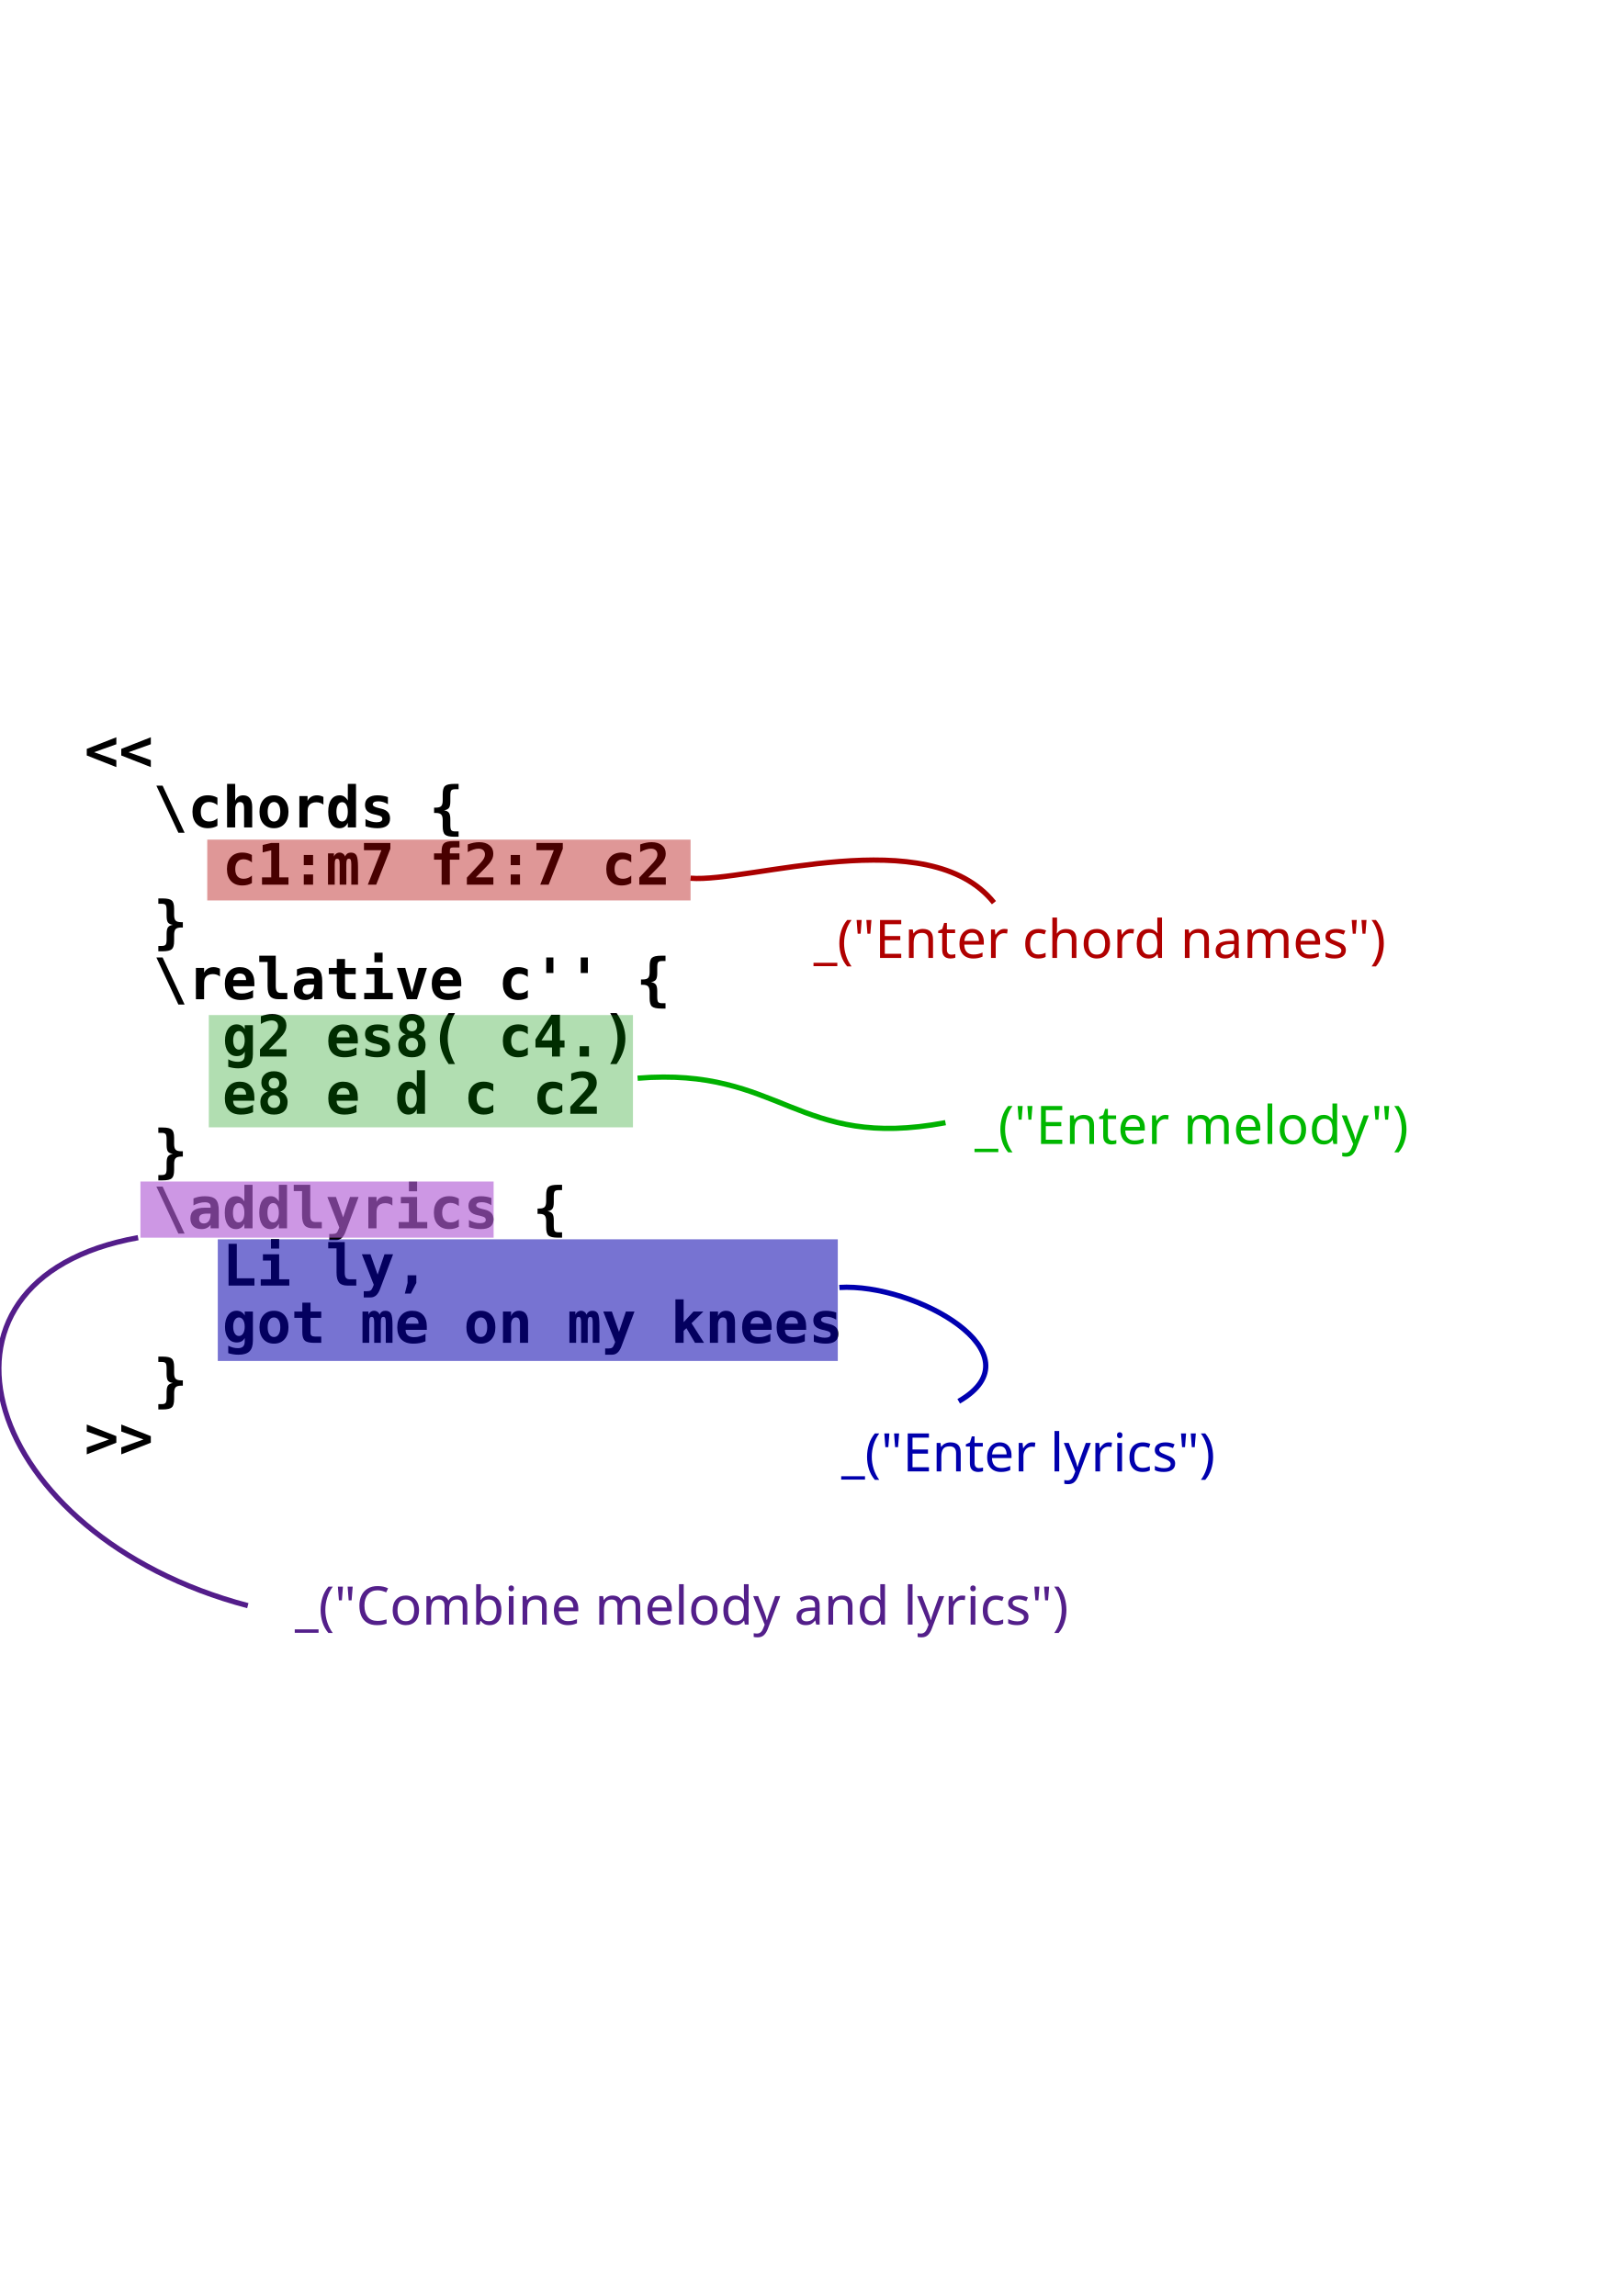
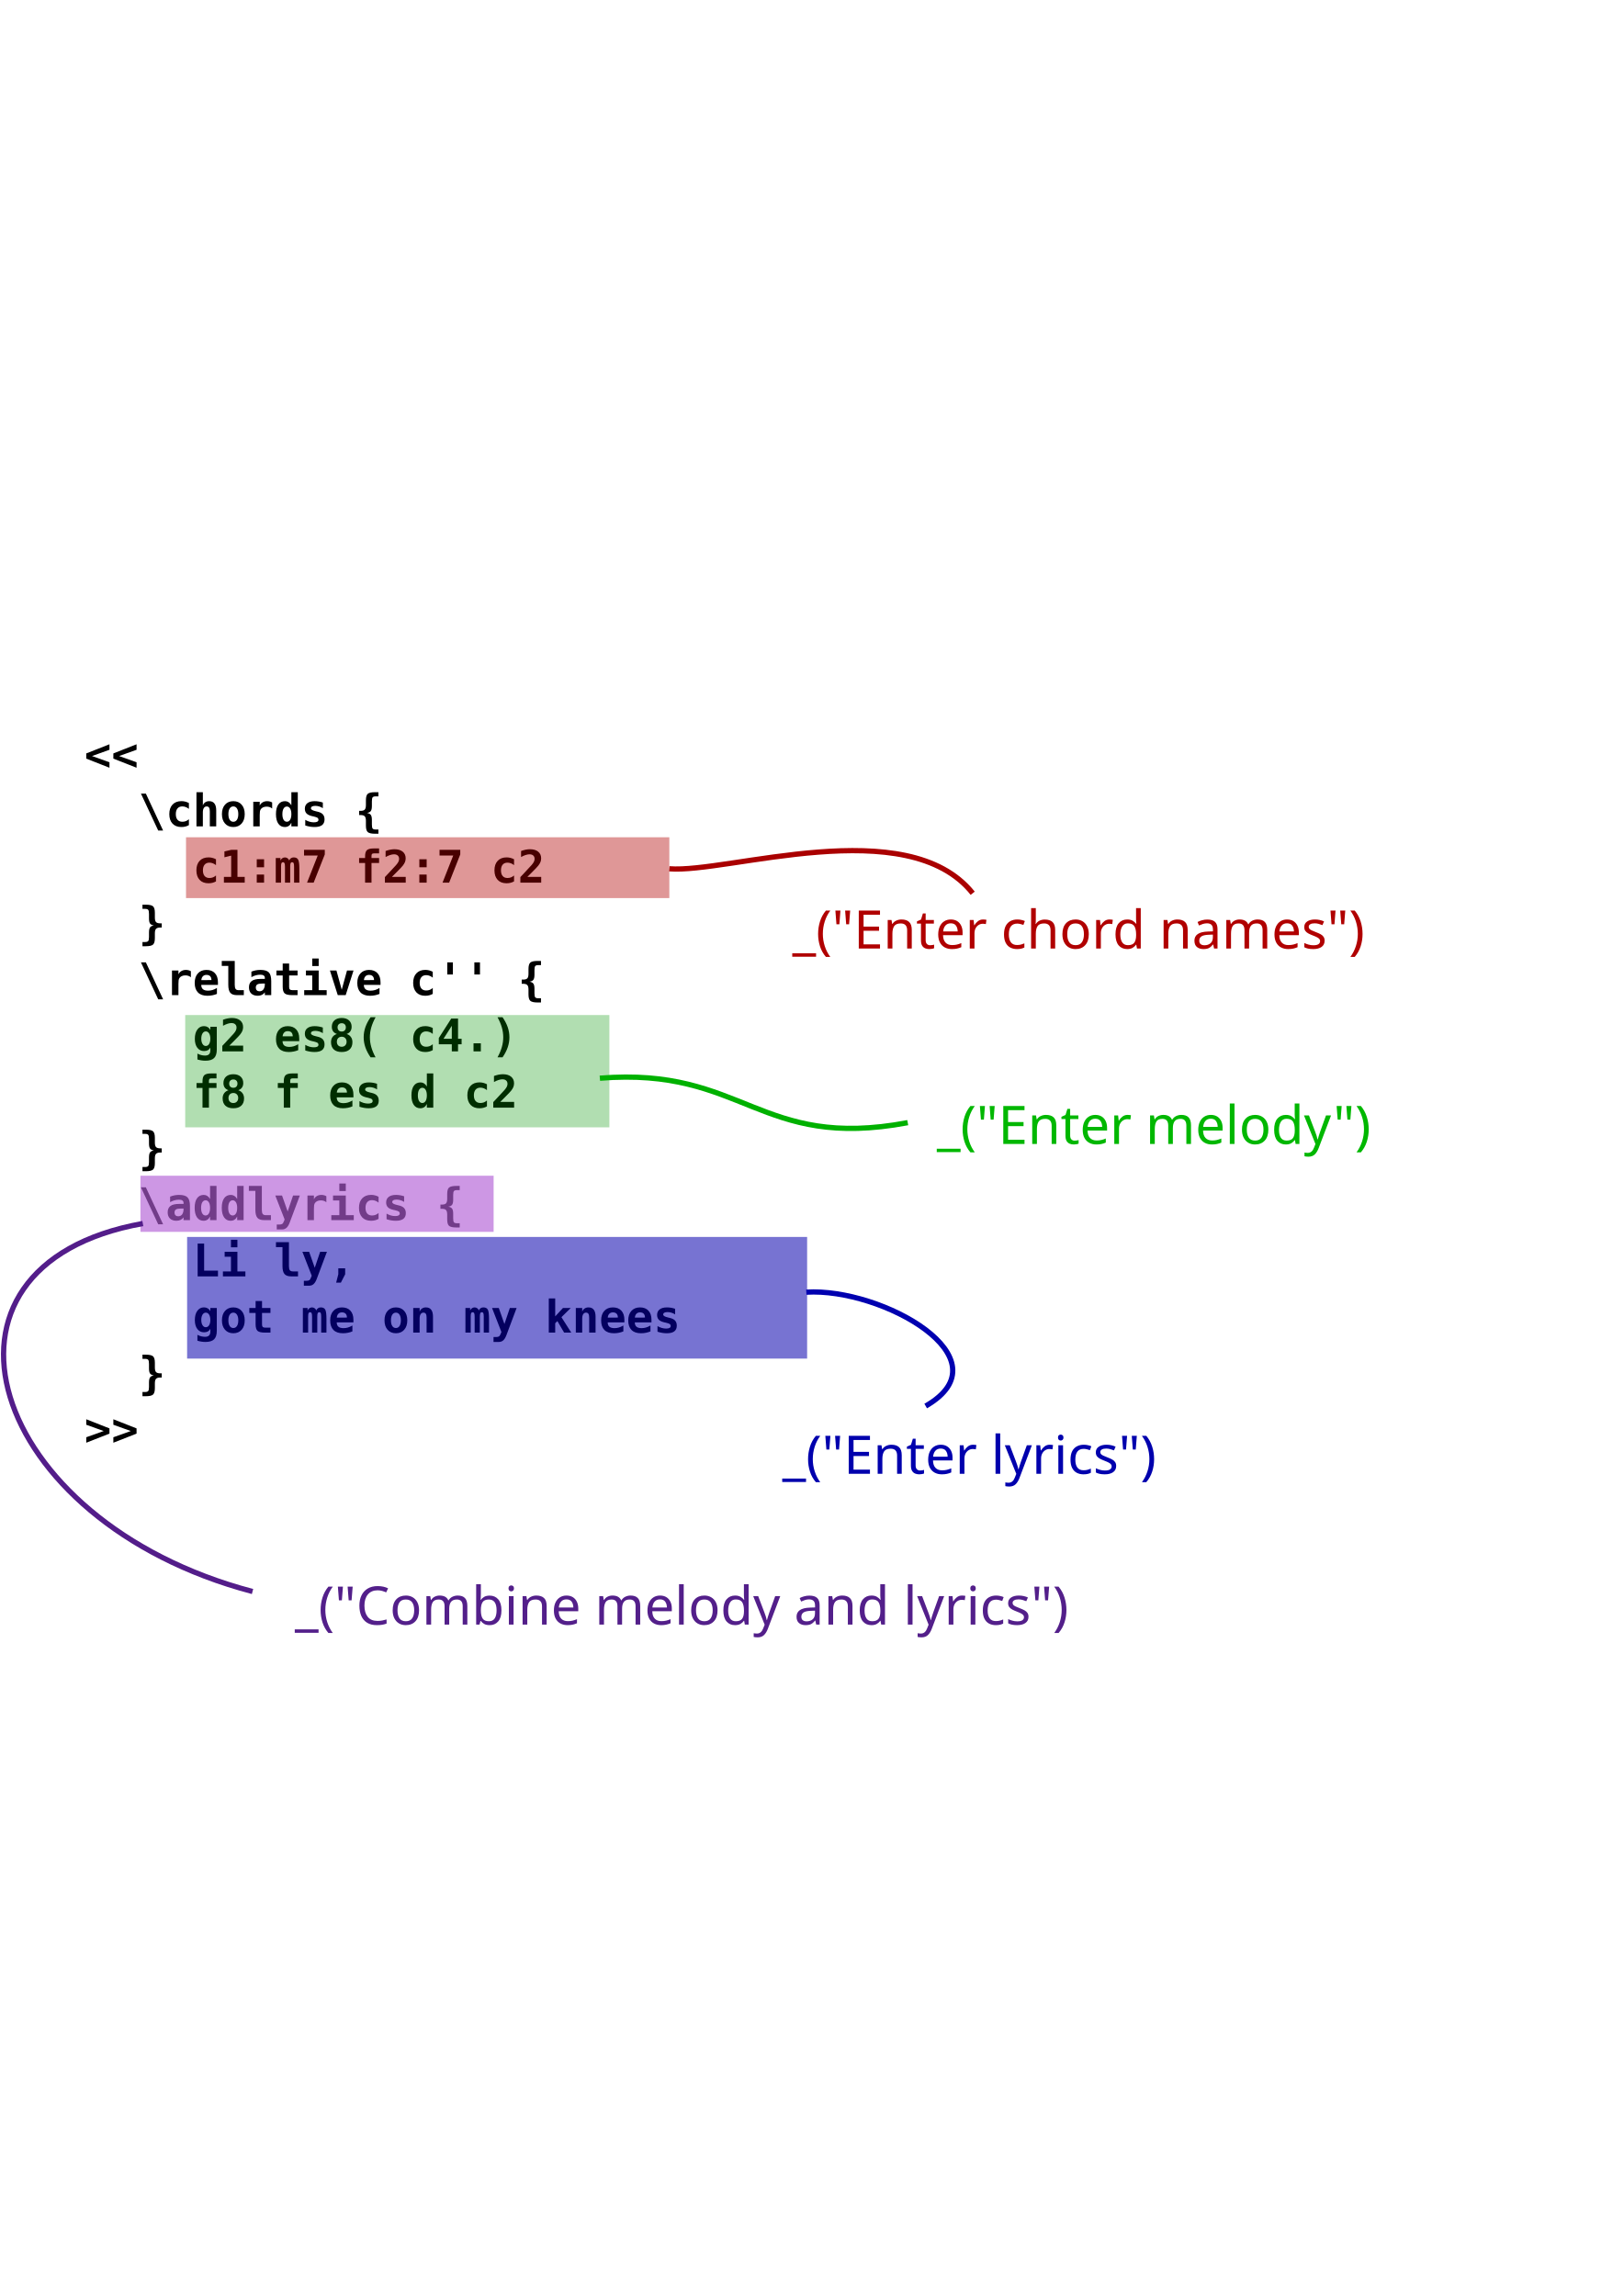
<svg xmlns="http://www.w3.org/2000/svg" id="svg548" width="210mm" height="297mm">
  <defs id="defs550" />
-   <text xml:space="preserve" style="fill:black;stroke:none;font-family:Luxi Mono;font-style:normal;font-weight:bold;font-size:28;fill-opacity:1;stroke-opacity:1;stroke-width:1pt;stroke-linejoin:miter;stroke-linecap:butt;text-anchor:start;writing-mode:lr;font-stretch:normal;font-variant:normal;" x="41.21" y="376.52" id="text551">
-     <tspan x="41.21" y="376.52" id="tspan975">&lt;&lt;</tspan>
-     <tspan x="41.21" y="404.52" id="tspan977">  \chords {</tspan>
-     <tspan x="41.21" y="432.52" id="tspan979">    c1:m7 f2:7 c2</tspan>
-     <tspan x="41.21" y="460.52" id="tspan981">  }</tspan>
-     <tspan x="41.21" y="488.52" id="tspan983">  \relative c'' {</tspan>
-     <tspan x="41.21" y="516.52" id="tspan985">    g2 es8( c4.)</tspan>
-     <tspan x="41.21" y="544.52" id="tspan987">    e8 e d c c2</tspan>
-     <tspan x="41.21" y="572.52" id="tspan989">  }</tspan>
-     <tspan x="41.21" y="600.52" id="tspan991">  \addlyrics {</tspan>
-     <tspan x="41.21" y="628.52" id="tspan993">    Li ly,</tspan>
-     <tspan x="41.21" y="656.52" id="tspan995">    got me on my knees</tspan>
-     <tspan x="41.21" y="684.52" id="tspan997">  }</tspan>
-     <tspan x="41.21" y="712.52" id="tspan999">&gt;&gt;</tspan>
-     <tspan x="41.21" y="740.52" id="tspan1001" />
-     <tspan x="41.21" y="768.52" id="tspan1003">    </tspan>
-     <tspan x="41.21" y="796.52" id="tspan1005" />
-     <tspan x="41.21" y="824.52" id="tspan1007" />
-     <tspan x="41.21" y="852.52" id="tspan1009" />
-     <tspan x="41.21" y="880.52" id="tspan1011">  </tspan>
+   <text xml:space="preserve" style="fill:black;stroke:none;font-family:Luxi Mono;font-style:normal;font-weight:bold;font-size:22;fill-opacity:1;stroke-opacity:1;stroke-width:1pt;stroke-linejoin:miter;stroke-linecap:butt;text-anchor:start;writing-mode:lr;font-stretch:normal;font-variant:normal;text-align:start;line-height:125%" x="41.21" y="376.52" id="text551">
+     <tspan id="tspan1338" x="41.21" y="376.52">&lt;&lt;</tspan>
+     <tspan id="tspan1340" x="41.21" y="404.02">  \chords {</tspan>
+     <tspan id="tspan1342" x="41.21" y="431.52">    c1:m7 f2:7 c2</tspan>
+     <tspan id="tspan1344" x="41.21" y="459.02">  }</tspan>
+     <tspan id="tspan1346" x="41.21" y="486.52">  \relative c'' {</tspan>
+     <tspan id="tspan1348" x="41.21" y="514.02">    g2 es8( c4.)</tspan>
+     <tspan id="tspan1350" x="41.21" y="541.52">    f8 f es d c2</tspan>
+     <tspan id="tspan1352" x="41.21" y="569.02">  }</tspan>
+     <tspan id="tspan1354" x="41.21" y="596.52">  \addlyrics {</tspan>
+     <tspan id="tspan1356" x="41.21" y="624.02">    Li ly,</tspan>
+     <tspan id="tspan1358" x="41.21" y="651.52">    got me on my knees</tspan>
+     <tspan id="tspan1360" x="41.21" y="679.02">  }</tspan>
+     <tspan id="tspan1362" x="41.21" y="706.52">&gt;&gt;</tspan>
+     <tspan id="tspan1364" x="41.21" y="734.02" />
+     <tspan id="tspan1366" x="41.21" y="761.52">    </tspan>
+     <tspan id="tspan1368" x="41.21" y="789.02" />
+     <tspan id="tspan1370" x="41.21" y="816.52" />
+     <tspan id="tspan1372" x="41.21" y="844.02" />
+     <tspan id="tspan1374" x="41.21" y="871.52">  </tspan>
  </text>
-   <rect style="font-size:12;fill:#0900ad;fill-opacity:0.547;fill-rule:evenodd;stroke:none;stroke-width:0.983pt;" id="rect663" width="303.077" height="59.472" x="106.454" y="605.898" />
-   <rect style="font-size:12;fill:#b00000;fill-opacity:0.409;fill-rule:evenodd;stroke:none;stroke-width:0.973pt;" id="rect664" width="236.256" height="29.736" x="101.309" y="410.495" />
-   <rect style="font-size:12;fill:#009400;fill-opacity:0.307;fill-rule:evenodd;stroke:none;stroke-width:0.947pt;" id="rect665" width="207.342" height="54.897" x="102.064" y="496.258" />
-   <path style="fill:none;fill-opacity:1;fill-rule:evenodd;stroke:#0000b0;stroke-width:2.567;stroke-linecap:butt;stroke-linejoin:miter;stroke-opacity:1;" d="M 410.294,629.441 C 447.13,627.154 509.106,661.865 468.643,685.106" id="path666" />
-   <path style="fill:none;fill-opacity:1;fill-rule:evenodd;stroke:#00b100;stroke-width:2.567;stroke-linecap:butt;stroke-linejoin:miter;stroke-opacity:1;" d="M 311.678,527.137 C 382.1,521.419 389.482,562.593 462.176,548.868" id="path667" />
-   <path style="fill:none;fill-opacity:1;fill-rule:evenodd;stroke:#aa0000;stroke-width:2.567;stroke-linecap:butt;stroke-linejoin:miter;stroke-opacity:1;" d="M 337.565,429.366 C 365.961,431.653 453.945,401.326 485.859,441.321" id="path668" />
-   <text style="font-size:26;font-style:normal;font-weight:normal;fill:#b00000;fill-opacity:1;stroke:none;stroke-width:1pt;stroke-linecap:butt;stroke-linejoin:miter;stroke-opacity:1;font-family:Bitstream Charter;text-anchor:start;writing-mode:lr;" x="397.702" y="468.355" id="text669">
-     <tspan x="397.702" y="468.355" id="tspan672">
- _("Enter chord names")</tspan>
+   <rect style="font-size:12px;fill:#0900ad;fill-opacity:0.547;fill-rule:evenodd;stroke:none;stroke-width:0.983pt" id="rect663" width="303.077" height="59.472" x="91.462" y="604.744" />
+   <rect style="font-size:12px;fill:#b00000;fill-opacity:0.409;fill-rule:evenodd;stroke:none;stroke-width:0.973pt" id="rect664" width="236.256" height="29.736" x="90.929" y="409.341" />
+   <rect style="font-size:12px;fill:#009400;fill-opacity:0.307;fill-rule:evenodd;stroke:none;stroke-width:0.947pt" id="rect665" width="207.342" height="54.897" x="90.531" y="496.258" />
+   <path style="fill:none;fill-opacity:1;fill-rule:evenodd;stroke:#0000b0;stroke-width:2.567;stroke-linecap:butt;stroke-linejoin:miter;stroke-opacity:1" d="M 394.148,631.748 C 430.984,629.461 492.96,664.172 452.497,687.412" id="path666" />
+   <path style="fill:none;fill-opacity:1;fill-rule:evenodd;stroke:#00b100;stroke-width:2.567;stroke-linecap:butt;stroke-linejoin:miter;stroke-opacity:1" d="M 293.225,527.137 C 363.648,521.419 371.03,562.593 443.724,548.868" id="path667" />
+   <path style="fill:none;fill-opacity:1;fill-rule:evenodd;stroke:#aa0000;stroke-width:2.567;stroke-linecap:butt;stroke-linejoin:miter;stroke-opacity:1" d="M 327.186,424.753 C 355.582,427.04 443.566,396.713 475.479,436.708" id="path668" />
+   <text style="font-size:26px;font-style:normal;font-weight:normal;writing-mode:lr-tb;text-anchor:start;fill:#b00000;fill-opacity:1;stroke:none;stroke-width:1pt;stroke-linecap:butt;stroke-linejoin:miter;stroke-opacity:1;font-family:Bitstream Charter" x="387.322" y="463.741" id="text669">
+     <tspan x="387.322" y="463.741" id="tspan672">_("Enter chord names")</tspan>
  </text>
-   <text style="font-size:26;font-style:normal;font-weight:normal;fill:#00b700;fill-opacity:1;stroke:none;stroke-width:1pt;stroke-linecap:butt;stroke-linejoin:miter;stroke-opacity:1;font-family:Bitstream Charter;text-anchor:start;writing-mode:lr;" x="476.408" y="559.276" id="text674">
-     <tspan x="476.408" y="559.276" id="tspan679">
- _("Enter melody")</tspan>
+   <text style="font-size:26px;font-style:normal;font-weight:normal;writing-mode:lr-tb;text-anchor:start;fill:#00b700;fill-opacity:1;stroke:none;stroke-width:1pt;stroke-linecap:butt;stroke-linejoin:miter;stroke-opacity:1;font-family:Bitstream Charter" x="457.956" y="559.276" id="text674">
+     <tspan x="457.956" y="559.276" id="tspan679">_("Enter melody")</tspan>
  </text>
-   <text style="font-size:26;font-style:normal;font-weight:normal;fill:#0000ad;fill-opacity:1;stroke:none;stroke-width:1pt;stroke-linecap:butt;stroke-linejoin:miter;stroke-opacity:1;font-family:Bitstream Charter;text-anchor:start;writing-mode:lr;" x="411.243" y="719.384" id="text681">
-     <tspan id="tspan682">
- _("Enter lyrics")</tspan>
+   <text style="font-size:26px;font-style:normal;font-weight:normal;writing-mode:lr-tb;text-anchor:start;fill:#0000ad;fill-opacity:1;stroke:none;stroke-width:1pt;stroke-linecap:butt;stroke-linejoin:miter;stroke-opacity:1;font-family:Bitstream Charter" x="382.411" y="720.537" id="text681">
+     <tspan id="tspan682">_("Enter lyrics")</tspan>
  </text>
-   <rect style="font-size:12;fill:#b25ed5;fill-opacity:0.643;fill-rule:evenodd;stroke-width:1pt;" id="rect686" width="172.649" height="27.448" x="68.646" y="577.649" />
-   <path style="fill:none;fill-opacity:1;fill-rule:evenodd;stroke:#531d8a;stroke-width:2.567;stroke-linecap:butt;stroke-linejoin:miter;stroke-opacity:1;" d="M 67.51,605.097 C -47.207,625.665 -8.609,750.75 121.137,785.012" id="path687" />
+   <rect style="font-size:12px;fill:#b25ed5;fill-opacity:0.643;fill-rule:evenodd;stroke-width:1pt" id="rect686" width="172.649" height="27.448" x="68.646" y="574.813" />
+   <path style="fill:none;fill-opacity:1;fill-rule:evenodd;stroke:#531d8a;stroke-width:2.567;stroke-linecap:butt;stroke-linejoin:miter;stroke-opacity:1" d="M 69.817,598.177 C -44.901,618.745 -6.302,743.83 123.444,778.093" id="path687" />
  <text style="font-size:26;font-style:normal;font-weight:normal;fill:#531f8a;fill-opacity:1;stroke:none;stroke-width:1pt;stroke-linecap:butt;stroke-linejoin:miter;stroke-opacity:1;font-family:Bitstream Charter;text-anchor:start;writing-mode:lr;" x="144.127" y="794.271" id="text688">
    <tspan id="tspan689">
_("Combine melody and lyrics")</tspan>
  </text>
</svg>
